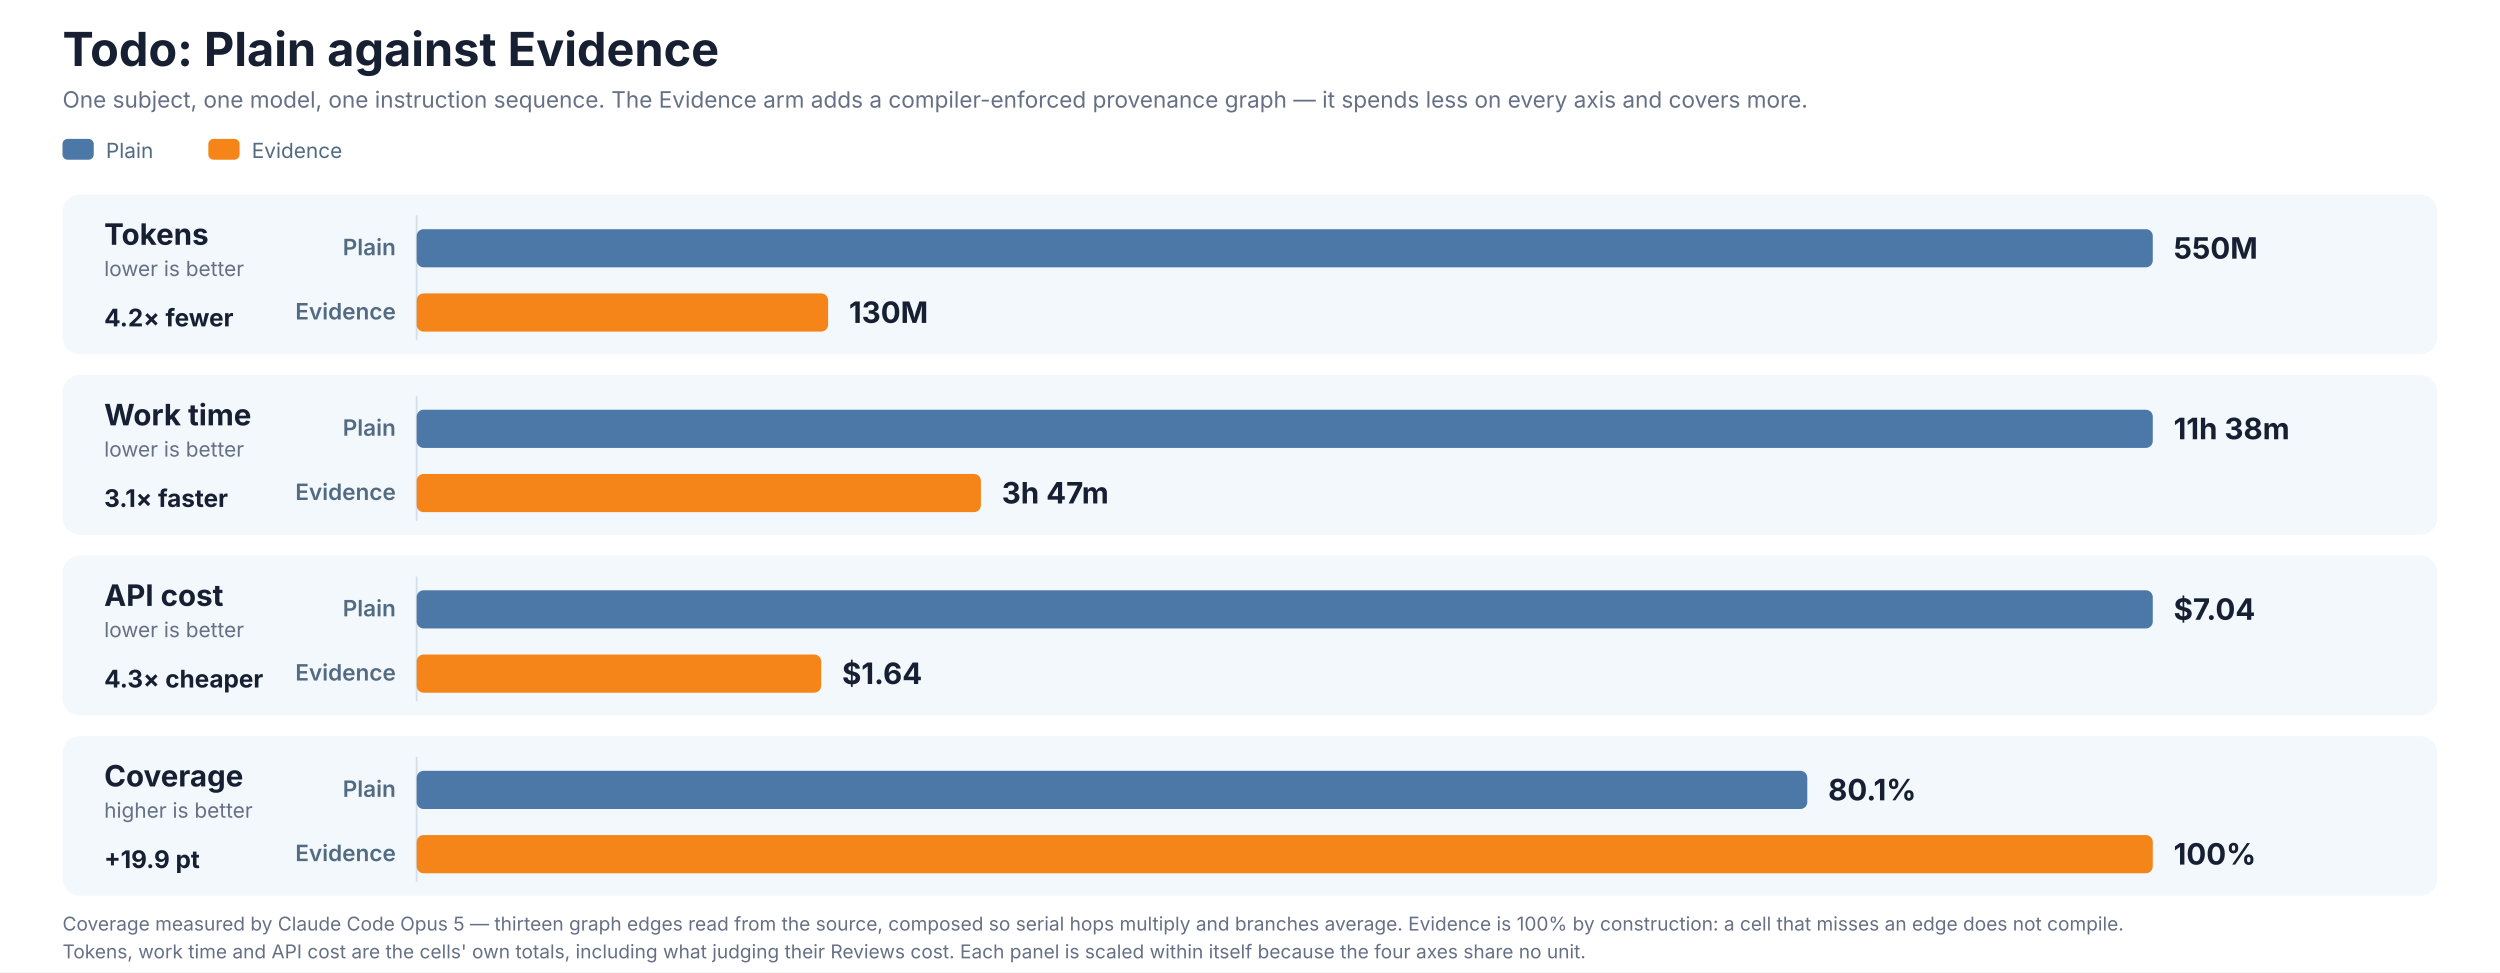
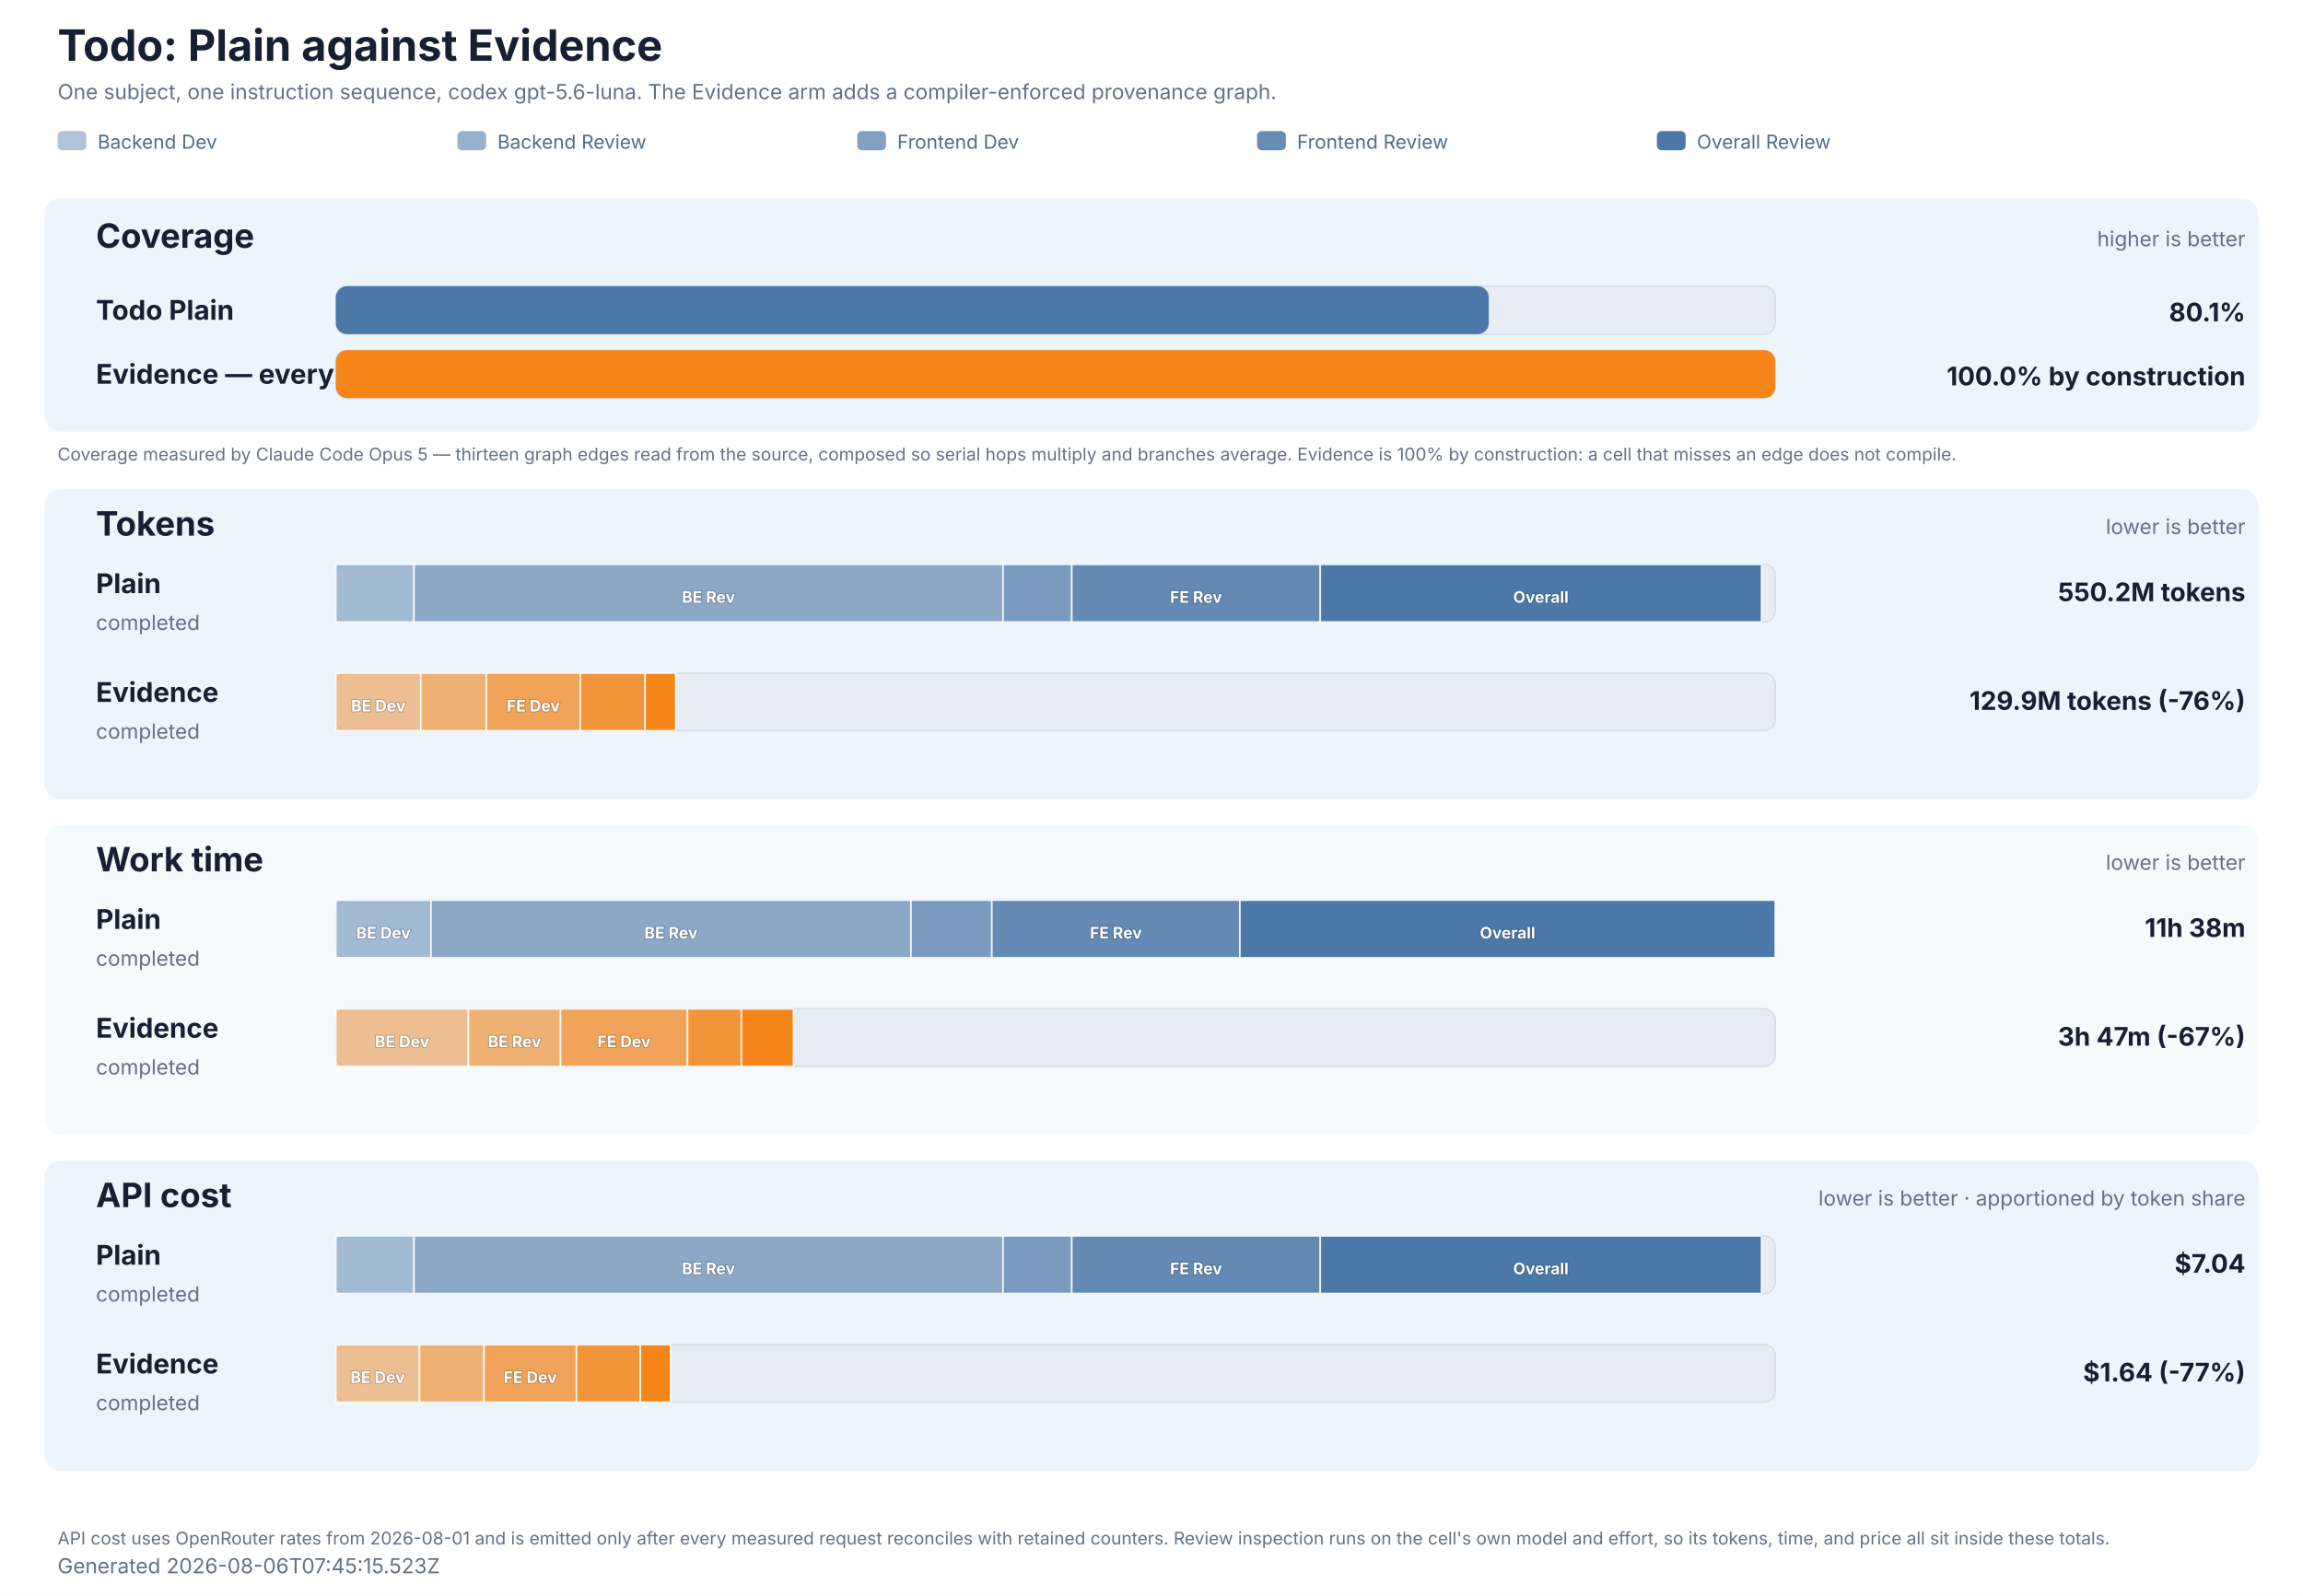
- <svg xmlns="http://www.w3.org/2000/svg" role="img" aria-labelledby="title description" viewBox="0 0 1440 560" width="1440" height="560">
+ <svg xmlns="http://www.w3.org/2000/svg" role="img" aria-labelledby="title description" viewBox="0 0 1440 998" width="1440" height="998">
  <style>
  text { font-family: Inter, ui-sans-serif, system-ui, -apple-system, BlinkMacSystemFont, 'Segoe UI', sans-serif; fill: #172033; }
  .title { font-size: 27px; font-weight: 700; }
-   .subtitle, .generated { font-size: 13px; fill: #667085; }
-   .panel-title { font-size: 17px; font-weight: 700; }
-   .panel-unit { font-size: 12px; fill: #667085; }
-   .value { font-size: 17px; font-weight: 700; }
-   .arm { font-size: 13px; font-weight: 600; fill: #526b82; }
-   .delta { font-size: 14px; font-weight: 700; }
+   .subtitle, .generated, .group-meta, .row-status { font-size: 13px; fill: #667085; }
+   .group { fill: #e8f2fb; }
+   .group-title { font-size: 21px; font-weight: 700; }
+   .row-label { font-size: 17px; font-weight: 700; }
+   .value { font-size: 16px; font-weight: 700; }
+   .cost-value { font-size: 13px; font-weight: 600; fill: #526b82; }
  .legend { font-size: 12px; fill: #526b82; }
-   .baseline { stroke: #d5dee9; stroke-width: 1px; }
-   .panel-bg { fill: #e8f2fb; fill-opacity: 0.5; }
+   .segment-label { font-size: 10px; font-weight: 700; fill: #ffffff; paint-order: stroke; stroke: #172033; stroke-opacity: 0.28; stroke-width: 1px; }
+   .phase-segment { stroke: #ffffff; stroke-opacity: 0.86; stroke-width: 1px; }
+   .track { fill: #e7edf4; stroke: #d5dee9; stroke-width: 1px; }
+   .empty { font-size: 15px; fill: #667085; }
  .table-title { font-size: 15px; font-weight: 600; }
  .table-header { font-size: 11px; font-weight: 600; fill: #667085; }
  .table-cell { font-size: 12px; fill: #334155; }
  .table-rule { stroke: #dbe4ee; stroke-width: 1px; }
  .table-note { font-size: 11px; fill: #667085; }
</style>
-   <rect width="1440" height="560" fill="#ffffff" />
+   <rect width="1440" height="998" fill="#ffffff" />
  <text x="36" y="38" class="title">Todo: Plain against Evidence</text>
-   <text x="36" y="62" class="subtitle">One subject, one model, one instruction sequence. The Evidence arm adds a compiler-enforced provenance graph — it spends less on every axis and covers more.</text>
-   <rect x="36" y="80" width="18" height="12" rx="3" fill="#4c78a8" />
-   <text x="61" y="91" class="legend">Plain</text>
-   <rect x="120" y="80" width="18" height="12" rx="3" fill="#f58518" />
-   <text x="145" y="91" class="legend">Evidence</text>
-   <rect x="36" y="112" width="1368" height="92" rx="10" class="panel-bg" />
-   <text x="60" y="141" class="panel-title">Tokens</text>
-   <text x="60" y="159" class="panel-unit">lower is better</text>
-   <text x="60" y="188" class="delta" fill="#f58518">4.2× fewer</text>
-   <line x1="240" y1="124" x2="240" y2="196" class="baseline" />
-   <text x="228" y="147" text-anchor="end" class="arm">Plain</text>
-   <rect x="240" y="132" width="1000" height="22" rx="4" fill="#4c78a8" />
-   <text x="1252" y="149" class="value" fill="#4c78a8">550M</text>
-   <text x="228" y="184" text-anchor="end" class="arm">Evidence</text>
-   <rect x="240" y="169" width="237" height="22" rx="4" fill="#f58518" />
-   <text x="489" y="186" class="value" fill="#f58518">130M</text>
-   <rect x="36" y="216" width="1368" height="92" rx="10" class="panel-bg" />
-   <text x="60" y="245" class="panel-title">Work time</text>
-   <text x="60" y="263" class="panel-unit">lower is better</text>
-   <text x="60" y="292" class="delta" fill="#f58518">3.1× faster</text>
-   <line x1="240" y1="228" x2="240" y2="300" class="baseline" />
-   <text x="228" y="251" text-anchor="end" class="arm">Plain</text>
-   <rect x="240" y="236" width="1000" height="22" rx="4" fill="#4c78a8" />
-   <text x="1252" y="253" class="value" fill="#4c78a8">11h 38m</text>
-   <text x="228" y="288" text-anchor="end" class="arm">Evidence</text>
-   <rect x="240" y="273" width="325" height="22" rx="4" fill="#f58518" />
-   <text x="577" y="290" class="value" fill="#f58518">3h 47m</text>
-   <rect x="36" y="320" width="1368" height="92" rx="10" class="panel-bg" />
-   <text x="60" y="349" class="panel-title">API cost</text>
-   <text x="60" y="367" class="panel-unit">lower is better</text>
-   <text x="60" y="396" class="delta" fill="#f58518">4.3× cheaper</text>
-   <line x1="240" y1="332" x2="240" y2="404" class="baseline" />
-   <text x="228" y="355" text-anchor="end" class="arm">Plain</text>
-   <rect x="240" y="340" width="1000" height="22" rx="4" fill="#4c78a8" />
-   <text x="1252" y="357" class="value" fill="#4c78a8">$7.04</text>
-   <text x="228" y="392" text-anchor="end" class="arm">Evidence</text>
-   <rect x="240" y="377" width="233" height="22" rx="4" fill="#f58518" />
-   <text x="485" y="394" class="value" fill="#f58518">$1.64</text>
-   <rect x="36" y="424" width="1368" height="92" rx="10" class="panel-bg" />
-   <text x="60" y="453" class="panel-title">Coverage</text>
-   <text x="60" y="471" class="panel-unit">higher is better</text>
-   <text x="60" y="500" class="delta" fill="#f58518">+19.9 pt</text>
-   <line x1="240" y1="436" x2="240" y2="508" class="baseline" />
-   <text x="228" y="459" text-anchor="end" class="arm">Plain</text>
-   <rect x="240" y="444" width="801" height="22" rx="4" fill="#4c78a8" />
-   <text x="1053" y="461" class="value" fill="#4c78a8">80.1%</text>
-   <text x="228" y="496" text-anchor="end" class="arm">Evidence</text>
-   <rect x="240" y="481" width="1000" height="22" rx="4" fill="#f58518" />
-   <text x="1252" y="498" class="value" fill="#f58518">100%</text>
-   <text x="36" y="536" class="table-note">Coverage measured by Claude Code Opus 5 — thirteen graph edges read from the source, composed so serial hops multiply and branches average. Evidence is 100% by construction: a cell that misses an edge does not compile.</text>
-   <text x="36" y="552" class="table-note">Tokens, work time and API cost are the cells' own totals, including what judging their Reviews cost. Each panel is scaled within itself because the four axes share no unit.</text>
+   <text x="36" y="62" class="subtitle">One subject, one instruction sequence, codex gpt-5.6-luna. The Evidence arm adds a compiler-enforced provenance graph.</text>
+   <rect x="36" y="82" width="18" height="12" rx="3" fill="#4c78a8" fill-opacity="0.44" />
+   <text x="61" y="93" class="legend">Backend Dev</text>
+   <rect x="286" y="82" width="18" height="12" rx="3" fill="#4c78a8" fill-opacity="0.58" />
+   <text x="311" y="93" class="legend">Backend Review</text>
+   <rect x="536" y="82" width="18" height="12" rx="3" fill="#4c78a8" fill-opacity="0.7" />
+   <text x="561" y="93" class="legend">Frontend Dev</text>
+   <rect x="786" y="82" width="18" height="12" rx="3" fill="#4c78a8" fill-opacity="0.84" />
+   <text x="811" y="93" class="legend">Frontend Review</text>
+   <rect x="1036" y="82" width="18" height="12" rx="3" fill="#4c78a8" fill-opacity="1" />
+   <text x="1061" y="93" class="legend">Overall Review</text>
+   <rect x="28" y="124" width="1384" height="146" rx="10" class="group" fill-opacity="0.78" />
+   <text x="60" y="155" class="group-title">Coverage</text>
+   <text x="1404" y="154" text-anchor="end" class="group-meta">higher is better</text>
+   <text x="60" y="200" class="row-label" fill="#4c78a8">Todo Plain</text>
+   <rect x="210" y="179" width="900" height="30" rx="7" class="track" />
+   <rect x="210" y="179" width="720.90" height="30" rx="7" fill="#4c78a8" data-coverage="80.1" />
+   <text x="1404" y="201" text-anchor="end" class="value">80.1%</text>
+   <text x="60" y="240" class="row-label" fill="#f58518">Evidence — every subject</text>
+   <rect x="210" y="219" width="900" height="30" rx="7" class="track" />
+   <rect x="210" y="219" width="900.00" height="30" rx="7" fill="#f58518" data-coverage="100" />
+   <text x="1404" y="241" text-anchor="end" class="value">100.0% by construction</text>
+   <text x="36" y="288" class="table-note">Coverage measured by Claude Code Opus 5 — thirteen graph edges read from the source, composed so serial hops multiply and branches average. Evidence is 100% by construction: a cell that misses an edge does not compile.</text>
+   <rect x="28" y="306" width="1384" height="194" rx="10" class="group" fill-opacity="0.78" />
+   <text x="60" y="335" class="group-title">Tokens</text>
+   <text x="1404" y="334" text-anchor="end" class="group-meta">lower is better</text>
+   <text x="60" y="371" class="row-label" fill="#4c78a8">Plain</text>
+   <text x="60" y="394" class="row-status">completed</text>
+   <rect x="210" y="353" width="900" height="36" rx="7" class="track" />
+   <rect x="210.00" y="353" width="48.86" height="36" fill="#4c78a8" fill-opacity="0.44" class="phase-segment" data-phase="backend-development" />
+   <rect x="258.86" y="353" width="368.31" height="36" fill="#4c78a8" fill-opacity="0.58" class="phase-segment" data-phase="backend-review" />
+   <text x="443.02" y="377" text-anchor="middle" class="segment-label">BE Rev</text>
+   <rect x="627.18" y="353" width="42.99" height="36" fill="#4c78a8" fill-opacity="0.7" class="phase-segment" data-phase="frontend-development" />
+   <rect x="670.16" y="353" width="155.37" height="36" fill="#4c78a8" fill-opacity="0.84" class="phase-segment" data-phase="frontend-review" />
+   <text x="747.85" y="377" text-anchor="middle" class="segment-label">FE Rev</text>
+   <rect x="825.53" y="353" width="275.89" height="36" fill="#4c78a8" fill-opacity="1" class="phase-segment" data-phase="overall-review" />
+   <text x="963.47" y="377" text-anchor="middle" class="segment-label">Overall</text>
+   <text x="1404" y="376" text-anchor="end" class="value">550.2M tokens</text>
+   <text x="60" y="439" class="row-label" fill="#f58518">Evidence</text>
+   <text x="60" y="462" class="row-status">completed</text>
+   <rect x="210" y="421" width="900" height="36" rx="7" class="track" />
+   <rect x="210.00" y="421" width="53.12" height="36" fill="#f58518" fill-opacity="0.44" class="phase-segment" data-phase="backend-development" />
+   <text x="236.56" y="445" text-anchor="middle" class="segment-label">BE Dev</text>
+   <rect x="263.12" y="421" width="41.00" height="36" fill="#f58518" fill-opacity="0.58" class="phase-segment" data-phase="backend-review" />
+   <rect x="304.12" y="421" width="58.68" height="36" fill="#f58518" fill-opacity="0.7" class="phase-segment" data-phase="frontend-development" />
+   <text x="333.47" y="445" text-anchor="middle" class="segment-label">FE Dev</text>
+   <rect x="362.81" y="421" width="40.58" height="36" fill="#f58518" fill-opacity="0.84" class="phase-segment" data-phase="frontend-review" />
+   <rect x="403.39" y="421" width="19.14" height="36" fill="#f58518" fill-opacity="1" class="phase-segment" data-phase="overall-review" />
+   <text x="1404" y="444" text-anchor="end" class="value">129.9M tokens (-76%)</text>
+   <rect x="28" y="516" width="1384" height="194" rx="10" class="group" fill-opacity="0.42" />
+   <text x="60" y="545" class="group-title">Work time</text>
+   <text x="1404" y="544" text-anchor="end" class="group-meta">lower is better</text>
+   <text x="60" y="581" class="row-label" fill="#4c78a8">Plain</text>
+   <text x="60" y="604" class="row-status">completed</text>
+   <rect x="210" y="563" width="900" height="36" rx="7" class="track" />
+   <rect x="210.00" y="563" width="59.50" height="36" fill="#4c78a8" fill-opacity="0.44" class="phase-segment" data-phase="backend-development" />
+   <text x="239.75" y="587" text-anchor="middle" class="segment-label">BE Dev</text>
+   <rect x="269.50" y="563" width="300.13" height="36" fill="#4c78a8" fill-opacity="0.58" class="phase-segment" data-phase="backend-review" />
+   <text x="419.56" y="587" text-anchor="middle" class="segment-label">BE Rev</text>
+   <rect x="569.62" y="563" width="50.55" height="36" fill="#4c78a8" fill-opacity="0.7" class="phase-segment" data-phase="frontend-development" />
+   <rect x="620.18" y="563" width="155.12" height="36" fill="#4c78a8" fill-opacity="0.84" class="phase-segment" data-phase="frontend-review" />
+   <text x="697.74" y="587" text-anchor="middle" class="segment-label">FE Rev</text>
+   <rect x="775.30" y="563" width="334.70" height="36" fill="#4c78a8" fill-opacity="1" class="phase-segment" data-phase="overall-review" />
+   <text x="942.65" y="587" text-anchor="middle" class="segment-label">Overall</text>
+   <text x="1404" y="586" text-anchor="end" class="value">11h 38m</text>
+   <text x="60" y="649" class="row-label" fill="#f58518">Evidence</text>
+   <text x="60" y="672" class="row-status">completed</text>
+   <rect x="210" y="631" width="900" height="36" rx="7" class="track" />
+   <rect x="210.00" y="631" width="82.90" height="36" fill="#f58518" fill-opacity="0.44" class="phase-segment" data-phase="backend-development" />
+   <text x="251.45" y="655" text-anchor="middle" class="segment-label">BE Dev</text>
+   <rect x="292.90" y="631" width="57.60" height="36" fill="#f58518" fill-opacity="0.58" class="phase-segment" data-phase="backend-review" />
+   <text x="321.70" y="655" text-anchor="middle" class="segment-label">BE Rev</text>
+   <rect x="350.51" y="631" width="79.36" height="36" fill="#f58518" fill-opacity="0.7" class="phase-segment" data-phase="frontend-development" />
+   <text x="390.18" y="655" text-anchor="middle" class="segment-label">FE Dev</text>
+   <rect x="429.86" y="631" width="33.77" height="36" fill="#f58518" fill-opacity="0.84" class="phase-segment" data-phase="frontend-review" />
+   <rect x="463.63" y="631" width="32.48" height="36" fill="#f58518" fill-opacity="1" class="phase-segment" data-phase="overall-review" />
+   <text x="1404" y="654" text-anchor="end" class="value">3h 47m (-67%)</text>
+   <rect x="28" y="726" width="1384" height="194" rx="10" class="group" fill-opacity="0.78" />
+   <text x="60" y="755" class="group-title">API cost</text>
+   <text x="1404" y="754" text-anchor="end" class="group-meta">lower is better · apportioned by token share</text>
+   <text x="60" y="791" class="row-label" fill="#4c78a8">Plain</text>
+   <text x="60" y="814" class="row-status">completed</text>
+   <rect x="210" y="773" width="900" height="36" rx="7" class="track" />
+   <rect x="210.00" y="773" width="48.86" height="36" fill="#4c78a8" fill-opacity="0.44" class="phase-segment" data-phase="backend-development" />
+   <rect x="258.86" y="773" width="368.31" height="36" fill="#4c78a8" fill-opacity="0.58" class="phase-segment" data-phase="backend-review" />
+   <text x="443.02" y="797" text-anchor="middle" class="segment-label">BE Rev</text>
+   <rect x="627.18" y="773" width="42.99" height="36" fill="#4c78a8" fill-opacity="0.7" class="phase-segment" data-phase="frontend-development" />
+   <rect x="670.16" y="773" width="155.37" height="36" fill="#4c78a8" fill-opacity="0.84" class="phase-segment" data-phase="frontend-review" />
+   <text x="747.85" y="797" text-anchor="middle" class="segment-label">FE Rev</text>
+   <rect x="825.53" y="773" width="275.89" height="36" fill="#4c78a8" fill-opacity="1" class="phase-segment" data-phase="overall-review" />
+   <text x="963.47" y="797" text-anchor="middle" class="segment-label">Overall</text>
+   <text x="1404" y="796" text-anchor="end" class="value">$7.04</text>
+   <text x="60" y="859" class="row-label" fill="#f58518">Evidence</text>
+   <text x="60" y="882" class="row-status">completed</text>
+   <rect x="210" y="841" width="900" height="36" rx="7" class="track" />
+   <rect x="210.00" y="841" width="52.30" height="36" fill="#f58518" fill-opacity="0.44" class="phase-segment" data-phase="backend-development" />
+   <text x="236.15" y="865" text-anchor="middle" class="segment-label">BE Dev</text>
+   <rect x="262.30" y="841" width="40.37" height="36" fill="#f58518" fill-opacity="0.58" class="phase-segment" data-phase="backend-review" />
+   <rect x="302.68" y="841" width="57.78" height="36" fill="#f58518" fill-opacity="0.7" class="phase-segment" data-phase="frontend-development" />
+   <text x="331.57" y="865" text-anchor="middle" class="segment-label">FE Dev</text>
+   <rect x="360.46" y="841" width="39.96" height="36" fill="#f58518" fill-opacity="0.84" class="phase-segment" data-phase="frontend-review" />
+   <rect x="400.42" y="841" width="18.84" height="36" fill="#f58518" fill-opacity="1" class="phase-segment" data-phase="overall-review" />
+   <text x="1404" y="864" text-anchor="end" class="value">$1.64 (-77%)</text>
+   <text x="36" y="966" class="table-note">API cost uses OpenRouter rates from 2026-08-01 and is emitted only after every measured request reconciles with retained counters. Review inspection runs on the cell's own model and effort, so its tokens, time, and price all sit inside these totals.</text>
+   <text x="36" y="984" class="generated">Generated 2026-08-06T07:45:15.523Z</text>
</svg>
